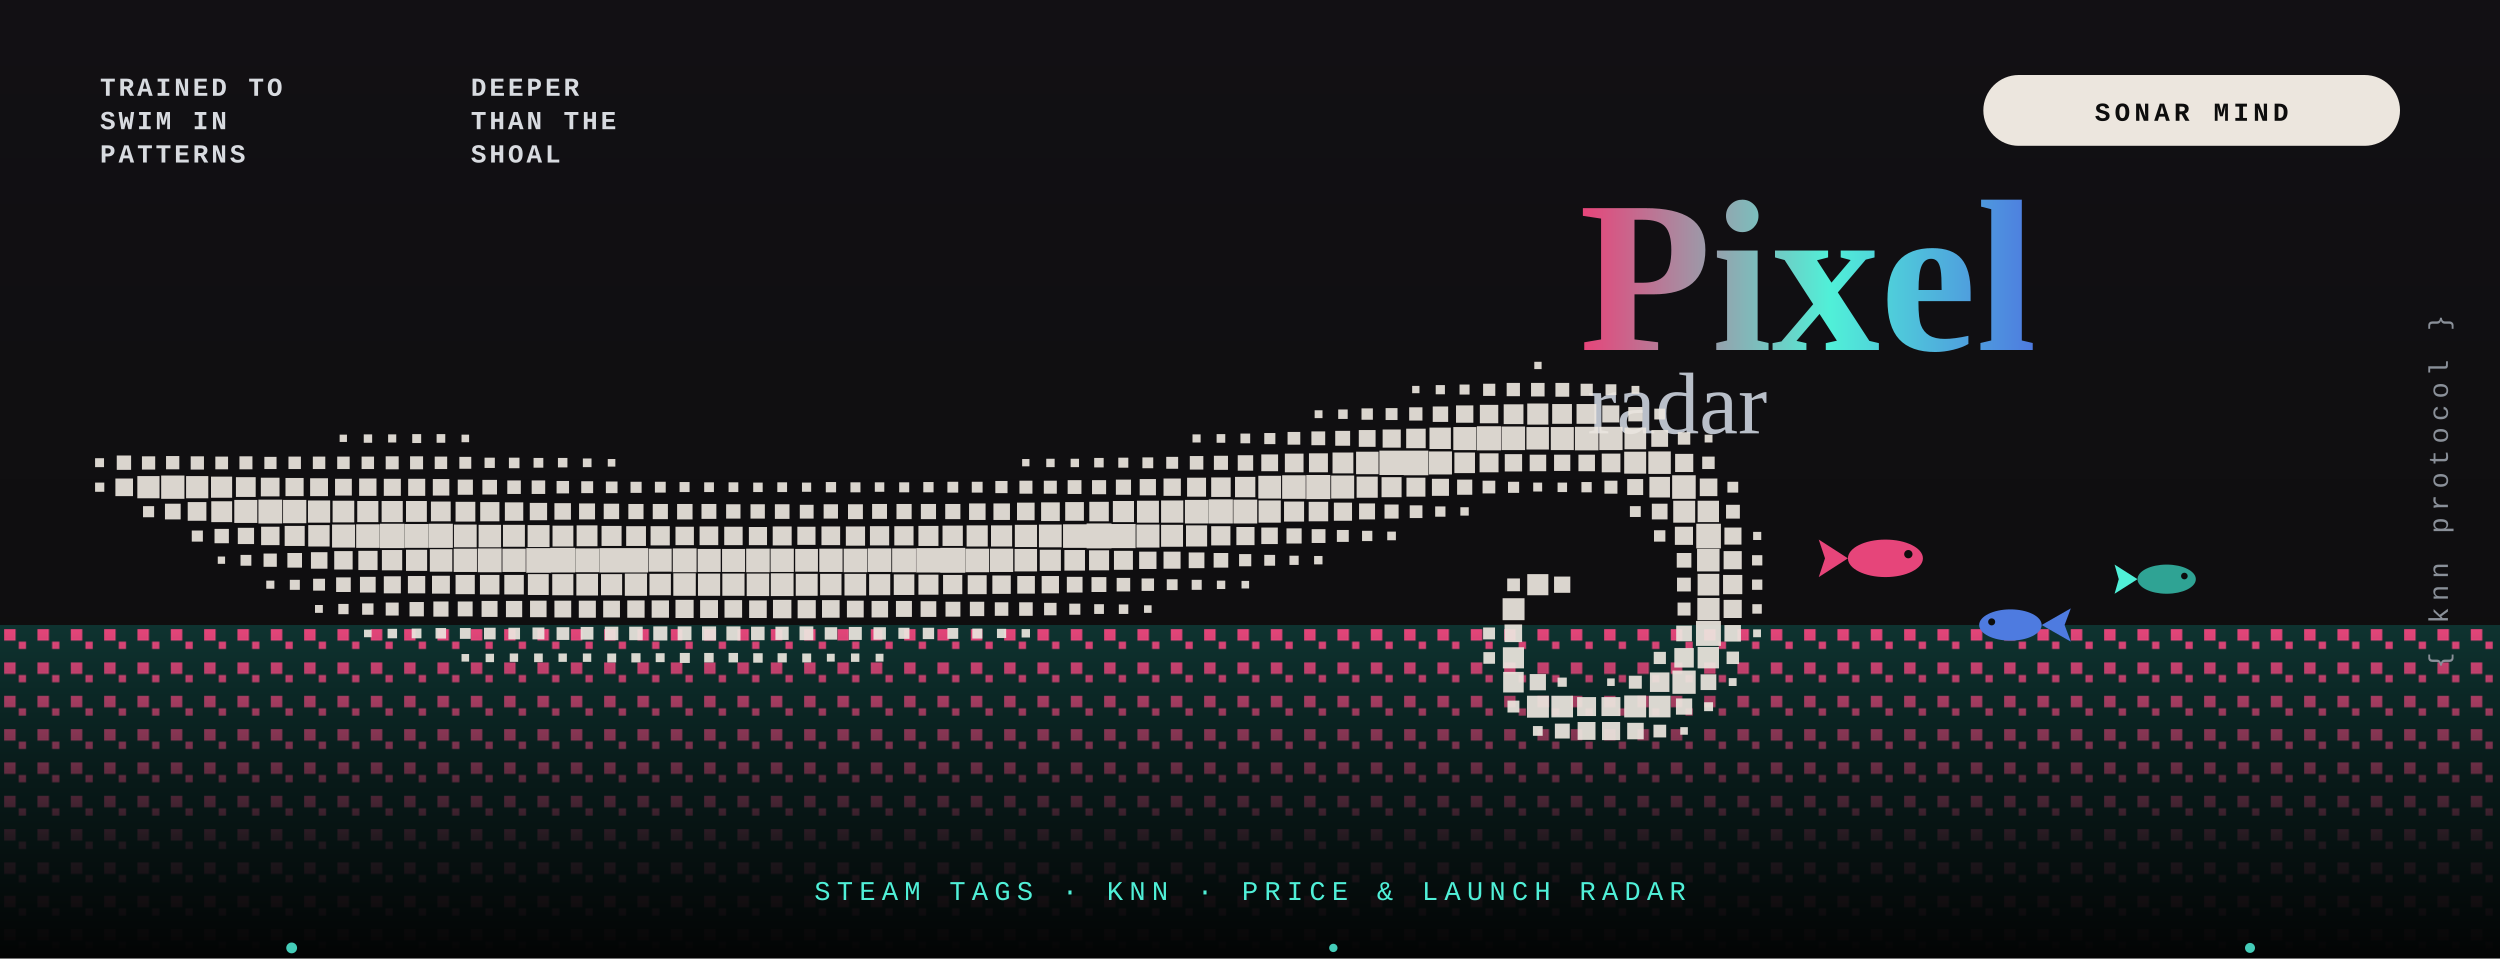
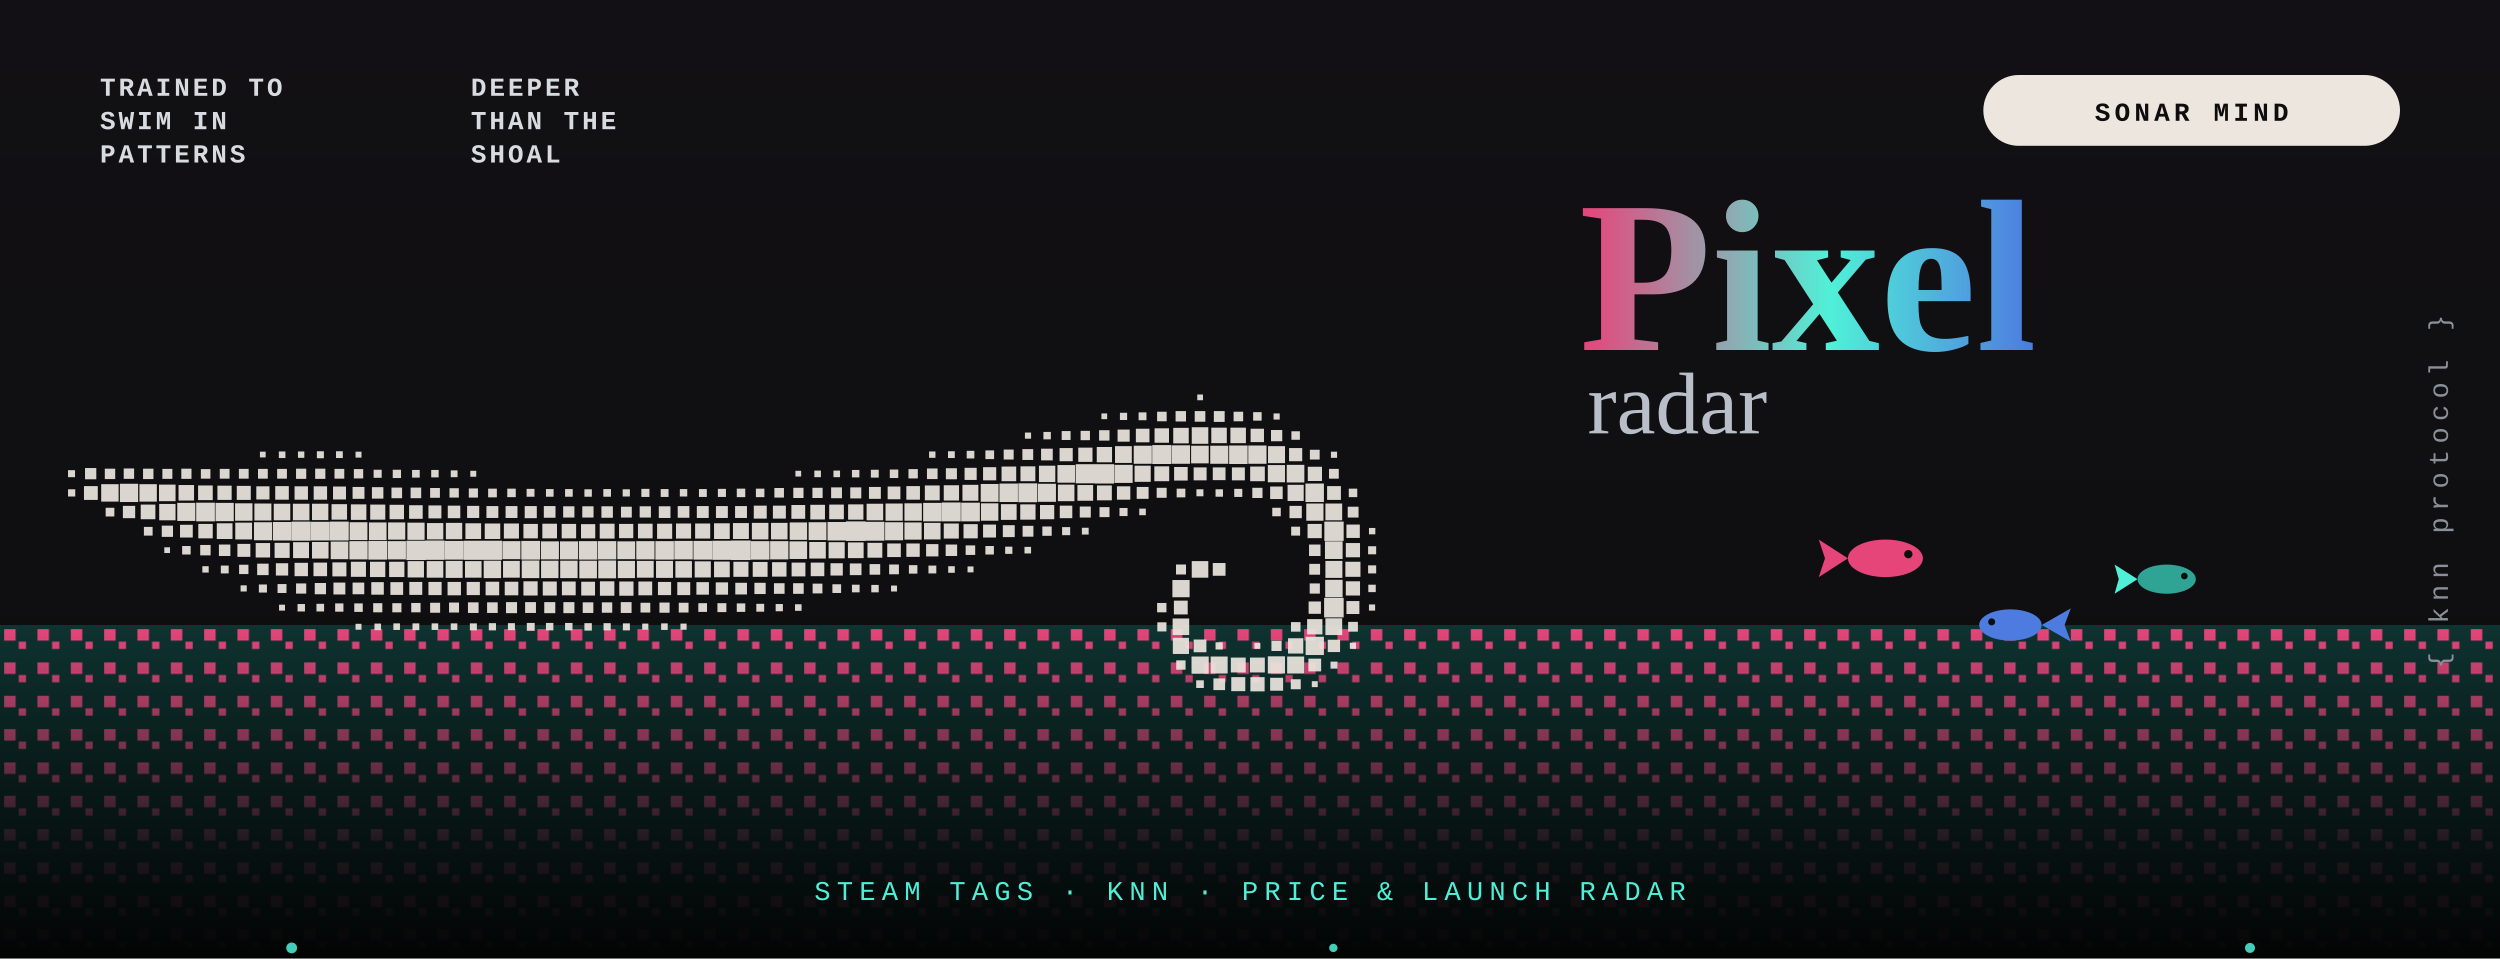
<svg xmlns="http://www.w3.org/2000/svg" width="100%" height="460" viewBox="0 0 1200 460" role="img" aria-label="PixelRadar - cartel editorial con pez de medios tonos">
  <defs>
    <linearGradient id="pr-bgD" x1="0" y1="0" x2="0" y2="1">
      <stop offset="0%" stop-color="#121014" />
      <stop offset="100%" stop-color="#0D0D0D" />
    </linearGradient>
    <linearGradient id="pr-deepD" x1="0" y1="0" x2="0" y2="1">
      <stop offset="0%" stop-color="#0E3330" />
      <stop offset="45%" stop-color="#081A19" />
      <stop offset="100%" stop-color="#030404" />
    </linearGradient>
    <linearGradient id="pr-fadeD" x1="0" y1="0" x2="0" y2="1">
      <stop offset="0%" stop-color="#FFFFFF" stop-opacity="1" />
      <stop offset="65%" stop-color="#FFFFFF" stop-opacity="0.12" />
      <stop offset="100%" stop-color="#FFFFFF" stop-opacity="0" />
    </linearGradient>
    <mask id="pr-coralMaskD">
      <rect x="0" y="0" width="1200" height="160" fill="url(#pr-fadeD)" />
    </mask>
    <pattern id="pr-dotsD" width="16" height="16" patternUnits="userSpaceOnUse">
      <rect x="2" y="2" width="5.5" height="5.5" fill="#E6457A" />
      <rect x="9" y="8" width="3.5" height="3.5" fill="#E6457A" />
    </pattern>
    <linearGradient id="pr-titleGradD" x1="0" y1="0" x2="1" y2="0">
      <stop offset="0%" stop-color="#E6457A" />
      <stop offset="55%" stop-color="#50F0D8" />
      <stop offset="100%" stop-color="#4E7BE0" />
    </linearGradient>
  </defs>
  <rect width="1200" height="460" fill="url(#pr-bgD)" />
  <rect x="0" y="300" width="1200" height="160" fill="url(#pr-deepD)" />
  <g transform="translate(0,300)" mask="url(#pr-coralMaskD)">
    <rect width="1200" height="160" fill="url(#pr-dotsD)" />
  </g>
  <g font-family="'Courier New', Courier, monospace" font-size="12.5" letter-spacing="1.4" fill="#D8DBE0" font-weight="700">
    <text x="48" y="46">TRAINED TO</text>
    <text x="48" y="62">SWIM IN</text>
    <text x="48" y="78">PATTERNS</text>
    <text x="226" y="46">DEEPER</text>
    <text x="226" y="62">THAN THE</text>
    <text x="226" y="78">SHOAL</text>
  </g>
  <rect x="952" y="36" width="200" height="34" rx="17" fill="#ECE6DE" />
  <text x="1052" y="58" text-anchor="middle" font-family="'Courier New', Courier, monospace" font-size="12.5" letter-spacing="2" font-weight="700" fill="#0D0D0D">SONAR MIND</text>
  <text x="758" y="168" font-family="Georgia, 'Times New Roman', serif" font-size="104" font-weight="700" fill="url(#pr-titleGradD)">Pixel</text>
  <text x="762" y="208" font-family="Georgia, 'Times New Roman', serif" font-size="42" fill="#B9BFC9">radar</text>
  <text x="1175" y="236" text-anchor="middle" font-family="'Courier New', Courier, monospace" font-size="13" letter-spacing="3" fill="#8A9099" transform="rotate(-90 1175 236)">{ knn protocol }</text>
-   <g transform="translate(55,228) scale(1.3)" fill="#ECE6DE" opacity="0.92">
+   <g transform="translate(40,232) scale(1.02)" fill="#ECE6DE" opacity="0.92">
    <path d="M524.2 -41.8h2.7v2.7h-2.7ZM479.1 -32.9h2.7v2.7h-2.7ZM487.8 -33.2h3.4v3.4h-3.4ZM496.6 -33.4h3.7v3.7h-3.7ZM505.3 -33.7h4.5v4.5h-4.5ZM514.0 -34.0h4.9v4.9h-4.9ZM523.0 -34.0h5.0v5.0h-5.0ZM532.0 -34.0h5.1v5.1h-5.1ZM541.3 -33.7h4.5v4.5h-4.5ZM550.5 -33.5h4.0v4.0h-4.0ZM560.1 -32.9h2.9v2.9h-2.9ZM443.1 -23.9h2.9v2.9h-2.9ZM451.8 -24.2h3.5v3.5h-3.5ZM460.4 -24.6h4.2v4.2h-4.2ZM469.3 -24.7h4.4v4.4h-4.4ZM478.0 -25.0h4.9v4.9h-4.9ZM486.7 -25.3h5.7v5.7h-5.7ZM495.3 -25.7h6.4v6.4h-6.4ZM504.1 -25.9h6.8v6.8h-6.8ZM512.9 -26.1h7.3v7.3h-7.3ZM521.6 -26.4h7.8v7.8h-7.8ZM530.8 -26.2h7.3v7.3h-7.3ZM539.8 -26.2h7.3v7.3h-7.3ZM549.3 -25.7h6.3v6.3h-6.3ZM558.9 -25.1h5.3v5.3h-5.3ZM568.5 -24.5h4.0v4.0h-4.0ZM83.1 -14.9h2.7v2.7h-2.7ZM92.0 -15.0h3.1v3.1h-3.1ZM101.0 -15.0h3.0v3.0h-3.0ZM109.9 -15.1h3.3v3.3h-3.3ZM118.9 -15.1h3.2v3.2h-3.2ZM128.1 -14.9h2.8v2.8h-2.8ZM398.0 -15.0h3.0v3.0h-3.0ZM406.9 -15.1h3.2v3.2h-3.2ZM415.7 -15.3h3.6v3.6h-3.6ZM424.5 -15.5h4.1v4.1h-4.1ZM433.1 -15.9h4.7v4.7h-4.7ZM441.9 -16.1h5.1v5.1h-5.1ZM450.7 -16.3h5.5v5.5h-5.5ZM459.4 -16.6h6.2v6.2h-6.2ZM468.2 -16.8h6.7v6.7h-6.7ZM476.9 -17.1h7.2v7.2h-7.2ZM485.5 -17.5h7.9v7.9h-7.9ZM494.3 -17.7h8.5v8.5h-8.5ZM503.0 -18.0h8.9v8.9h-8.9ZM512.1 -17.9h8.7v8.7h-8.7ZM521.3 -17.7h8.3v8.3h-8.3ZM530.3 -17.7h8.5v8.5h-8.5ZM539.2 -17.8h8.7v8.7h-8.7ZM548.2 -17.8h8.6v8.6h-8.6ZM557.5 -17.5h8.0v8.0h-8.0ZM567.4 -16.6h6.2v6.2h-6.2ZM577.2 -15.8h4.6v4.6h-4.6ZM587.1 -14.9h2.9v2.9h-2.9ZM-7.2 -6.2h3.3v3.3h-3.3ZM0.8 -7.2h5.3v5.3h-5.3ZM10.1 -6.9h4.9v4.9h-4.9ZM19.0 -7.0h4.9v4.9h-4.9ZM28.1 -6.9h4.9v4.9h-4.9ZM37.2 -6.8h4.7v4.7h-4.7ZM46.1 -6.9h4.8v4.8h-4.8ZM55.3 -6.7h4.5v4.5h-4.5ZM64.2 -6.8h4.6v4.6h-4.6ZM73.2 -6.8h4.6v4.6h-4.6ZM82.2 -6.8h4.6v4.6h-4.6ZM91.2 -6.8h4.6v4.6h-4.6ZM100.1 -6.9h4.8v4.8h-4.8ZM109.1 -6.9h4.8v4.8h-4.8ZM118.2 -6.8h4.6v4.6h-4.6ZM127.3 -6.7h4.4v4.4h-4.4ZM136.6 -6.4h3.8v3.8h-3.8ZM145.6 -6.4h3.9v3.9h-3.9ZM154.7 -6.3h3.6v3.6h-3.6ZM163.7 -6.3h3.5v3.5h-3.5ZM172.9 -6.1h3.2v3.2h-3.2ZM182.1 -5.9h2.8v2.8h-2.8ZM335.1 -5.9h2.7v2.7h-2.7ZM344.0 -6.0h3.1v3.1h-3.1ZM353.0 -6.0h3.1v3.1h-3.1ZM361.7 -6.3h3.5v3.5h-3.5ZM370.6 -6.4h3.7v3.7h-3.7ZM379.5 -6.5h4.0v4.0h-4.0ZM388.3 -6.7h4.4v4.4h-4.4ZM397.0 -7.0h5.0v5.0h-5.0ZM405.9 -7.1h5.2v5.2h-5.2ZM414.7 -7.3h5.7v5.7h-5.7ZM423.4 -7.6h6.2v6.2h-6.2ZM432.1 -7.9h6.9v6.9h-6.9ZM441.0 -8.0h7.0v7.0h-7.0ZM449.7 -8.3h7.7v7.7h-7.7ZM458.4 -8.6h8.3v8.3h-8.3ZM467.0 -9.0h9.0v9.0h-9.0ZM476.0 -9.0h9.1v9.1h-9.1ZM485.3 -8.7h8.5v8.5h-8.5ZM494.7 -8.3h7.6v7.6h-7.6ZM504.0 -8.0h7.0v7.0h-7.0ZM513.3 -7.7h6.4v6.4h-6.4ZM522.5 -7.5h6.1v6.1h-6.1ZM531.5 -7.5h6.0v6.0h-6.0ZM540.5 -7.5h6.1v6.1h-6.1ZM549.1 -7.9h6.9v6.9h-6.9ZM557.4 -8.6h8.1v8.1h-8.1ZM566.3 -8.7h8.3v8.3h-8.3ZM576.2 -7.8h6.7v6.7h-6.7ZM586.2 -6.8h4.6v4.6h-4.6ZM-7.2 2.8h3.4v3.4h-3.4ZM0.3 1.3h6.5v6.5h-6.5ZM8.4 0.4h8.2v8.2h-8.2ZM17.2 0.2h8.6v8.6h-8.6ZM26.4 0.4h8.2v8.2h-8.2ZM35.6 0.6h7.8v7.8h-7.8ZM44.8 0.8h7.3v7.3h-7.3ZM54.0 1.0h6.9v6.9h-6.9ZM63.1 1.1h6.7v6.7h-6.7ZM72.2 1.2h6.6v6.6h-6.6ZM81.4 1.4h6.2v6.2h-6.2ZM90.3 1.3h6.4v6.4h-6.4ZM99.4 1.4h6.3v6.3h-6.3ZM108.4 1.4h6.3v6.3h-6.3ZM117.5 1.5h6.1v6.1h-6.1ZM126.7 1.7h5.6v5.6h-5.6ZM135.8 1.8h5.4v5.4h-5.4ZM145.0 2.0h5.0v5.0h-5.0ZM154.0 2.0h5.0v5.0h-5.0ZM163.2 2.2h4.6v4.6h-4.6ZM172.3 2.3h4.4v4.4h-4.4ZM181.4 2.4h4.3v4.3h-4.3ZM190.5 2.5h4.1v4.1h-4.1ZM199.5 2.5h4.0v4.0h-4.0ZM208.6 2.6h3.7v3.7h-3.7ZM217.7 2.7h3.6v3.6h-3.6ZM226.7 2.7h3.6v3.6h-3.6ZM235.8 2.8h3.5v3.5h-3.5ZM244.7 2.7h3.6v3.6h-3.6ZM253.8 2.8h3.4v3.4h-3.4ZM262.6 2.6h3.8v3.8h-3.8ZM271.7 2.7h3.7v3.7h-3.7ZM280.7 2.7h3.5v3.5h-3.5ZM289.7 2.7h3.7v3.7h-3.7ZM298.6 2.6h3.8v3.8h-3.8ZM307.5 2.5h4.0v4.0h-4.0ZM316.5 2.5h4.0v4.0h-4.0ZM325.2 2.2h4.5v4.5h-4.5ZM334.1 2.1h4.8v4.8h-4.8ZM343.1 2.1h4.8v4.8h-4.8ZM351.9 1.9h5.1v5.1h-5.1ZM360.9 1.9h5.2v5.2h-5.2ZM369.7 1.7h5.6v5.6h-5.6ZM378.5 1.5h6.0v6.0h-6.0ZM387.3 1.3h6.4v6.4h-6.4ZM396.0 1.0h7.0v7.0h-7.0ZM404.9 0.9h7.2v7.2h-7.2ZM413.7 0.7h7.5v7.5h-7.5ZM422.3 0.3h8.4v8.4h-8.4ZM431.1 0.1h8.7v8.7h-8.7ZM440.0 0.0h8.9v8.9h-8.9ZM449.2 0.2h8.5v8.5h-8.5ZM458.6 0.6h7.8v7.8h-7.8ZM467.8 0.8h7.4v7.4h-7.4ZM477.0 1.0h7.0v7.0h-7.0ZM486.4 1.4h6.3v6.3h-6.3ZM495.7 1.7h5.6v5.6h-5.6ZM505.1 2.1h4.7v4.7h-4.7ZM514.5 2.5h4.1v4.1h-4.1ZM523.8 2.8h3.3v3.3h-3.3ZM532.8 2.8h3.5v3.5h-3.5ZM541.6 2.6h3.8v3.8h-3.8ZM550.1 2.1h4.8v4.8h-4.8ZM558.5 1.5h5.9v5.9h-5.9ZM566.7 0.7h7.6v7.6h-7.6ZM575.1 0.1h8.7v8.7h-8.7ZM585.3 1.3h6.5v6.5h-6.5ZM595.5 2.5h4.0v4.0h-4.0ZM10.5 11.5h4.1v4.1h-4.1ZM18.6 10.6h5.8v5.8h-5.8ZM27.0 10.0h6.9v6.9h-6.9ZM35.7 9.7h7.7v7.7h-7.7ZM44.2 9.2h8.5v8.5h-8.5ZM53.1 9.1h8.8v8.8h-8.8ZM62.2 9.2h8.6v8.6h-8.6ZM71.4 9.4h8.2v8.2h-8.2ZM80.5 9.5h8.0v8.0h-8.0ZM89.6 9.6h7.8v7.8h-7.8ZM98.6 9.6h7.8v7.8h-7.8ZM107.6 9.6h7.7v7.7h-7.7ZM116.8 9.8h7.3v7.3h-7.3ZM125.9 9.9h7.3v7.3h-7.3ZM135.0 10.0h7.1v7.1h-7.1ZM144.1 10.1h6.8v6.8h-6.8ZM153.3 10.3h6.4v6.4h-6.4ZM162.4 10.4h6.1v6.1h-6.1ZM171.5 10.5h5.9v5.9h-5.9ZM180.6 10.6h5.7v5.7h-5.7ZM189.7 10.7h5.6v5.6h-5.6ZM198.7 10.7h5.6v5.6h-5.6ZM207.7 10.7h5.7v5.7h-5.7ZM216.7 10.7h5.5v5.5h-5.5ZM225.8 10.8h5.3v5.3h-5.3ZM234.8 10.8h5.3v5.3h-5.3ZM243.8 10.8h5.4v5.4h-5.4ZM253.0 11.0h5.1v5.1h-5.1ZM261.8 10.8h5.3v5.3h-5.3ZM270.8 10.8h5.5v5.5h-5.5ZM279.7 10.7h5.5v5.5h-5.5ZM288.7 10.7h5.6v5.6h-5.6ZM297.7 10.7h5.6v5.6h-5.6ZM306.7 10.7h5.6v5.6h-5.6ZM315.5 10.5h6.1v6.1h-6.1ZM324.5 10.5h6.1v6.1h-6.1ZM333.2 10.2h6.5v6.5h-6.5ZM342.1 10.1h6.9v6.9h-6.9ZM351.0 10.0h6.9v6.9h-6.9ZM359.9 9.9h7.2v7.2h-7.2ZM368.6 9.6h7.8v7.8h-7.8ZM377.5 9.5h8.1v8.1h-8.1ZM386.4 9.4h8.2v8.2h-8.2ZM395.2 9.2h8.7v8.7h-8.7ZM404.0 9.0h8.9v8.9h-8.9ZM413.1 9.1h8.8v8.8h-8.8ZM422.4 9.4h8.2v8.2h-8.2ZM431.8 9.8h7.4v7.4h-7.4ZM440.9 9.9h7.2v7.2h-7.2ZM450.2 10.2h6.7v6.7h-6.7ZM459.5 10.5h5.9v5.9h-5.9ZM468.9 10.9h5.2v5.2h-5.2ZM478.2 11.2h4.7v4.7h-4.7ZM487.6 11.6h3.8v3.8h-3.8ZM496.9 11.9h3.1v3.1h-3.1ZM559.5 11.5h4.0v4.0h-4.0ZM567.6 10.6h5.8v5.8h-5.8ZM575.5 9.5h8.1v8.1h-8.1ZM584.5 9.5h7.9v7.9h-7.9ZM595.0 11.0h5.1v5.1h-5.1ZM28.5 20.5h4.1v4.1h-4.1ZM36.9 19.9h5.3v5.3h-5.3ZM45.5 19.5h6.0v6.0h-6.0ZM54.1 19.1h6.8v6.8h-6.8ZM62.8 18.8h7.4v7.4h-7.4ZM71.5 18.5h7.9v7.9h-7.9ZM80.3 18.3h8.5v8.5h-8.5ZM89.2 18.2h8.7v8.7h-8.7ZM98.0 18.0h9.0v9.0h-9.0ZM107.1 18.1h8.8v8.8h-8.8ZM116.0 18.0h8.9v8.9h-8.9ZM125.3 18.3h8.4v8.4h-8.4ZM134.4 18.4h8.3v8.3h-8.3ZM143.4 18.4h8.1v8.1h-8.1ZM152.5 18.5h8.1v8.1h-8.1ZM161.7 18.7h7.7v7.7h-7.7ZM170.6 18.6h7.7v7.7h-7.7ZM179.8 18.8h7.4v7.4h-7.4ZM188.9 18.9h7.3v7.3h-7.3ZM197.9 18.9h7.1v7.1h-7.1ZM207.1 19.1h6.8v6.8h-6.8ZM216.0 19.0h6.9v6.9h-6.9ZM225.1 19.1h6.8v6.8h-6.8ZM234.2 19.2h6.7v6.7h-6.7ZM243.0 19.0h7.0v7.0h-7.0ZM252.1 19.1h6.7v6.7h-6.7ZM261.0 19.0h6.9v6.9h-6.9ZM270.0 19.0h7.1v7.1h-7.1ZM278.9 18.9h7.1v7.1h-7.1ZM287.9 18.9h7.1v7.1h-7.1ZM296.8 18.8h7.4v7.4h-7.4ZM305.7 18.7h7.5v7.5h-7.5ZM314.6 18.6h7.8v7.8h-7.8ZM323.6 18.6h7.8v7.8h-7.8ZM332.4 18.4h8.2v8.2h-8.2ZM341.3 18.3h8.4v8.4h-8.4ZM350.2 18.2h8.7v8.7h-8.7ZM358.9 17.9h9.2v9.2h-9.2ZM368.1 18.1h8.9v8.9h-8.9ZM377.3 18.3h8.5v8.5h-8.5ZM386.4 18.4h8.1v8.1h-8.1ZM395.6 18.6h7.8v7.8h-7.8ZM404.9 18.9h7.1v7.1h-7.1ZM414.2 19.2h6.7v6.7h-6.7ZM423.4 19.4h6.1v6.1h-6.1ZM432.7 19.7h5.6v5.6h-5.6ZM442.0 20.0h5.1v5.1h-5.1ZM451.3 20.3h4.4v4.4h-4.4ZM460.6 20.6h3.8v3.8h-3.8ZM469.9 20.9h3.2v3.2h-3.2ZM568.4 20.4h4.2v4.2h-4.2ZM576.1 19.1h6.7v6.7h-6.7ZM584.0 18.0h9.1v9.1h-9.1ZM594.4 19.4h6.3v6.3h-6.3ZM605.0 21.0h3.0v3.0h-3.0ZM38.1 30.1h2.7v2.7h-2.7ZM46.5 29.5h4.0v4.0h-4.0ZM55.0 29.0h4.9v4.9h-4.9ZM63.8 28.8h5.4v5.4h-5.4ZM72.5 28.5h6.1v6.1h-6.1ZM81.1 28.1h6.8v6.8h-6.8ZM90.0 28.0h7.1v7.1h-7.1ZM98.7 27.7h7.5v7.5h-7.5ZM107.6 27.6h7.8v7.8h-7.8ZM116.4 27.4h8.3v8.3h-8.3ZM125.2 27.2h8.6v8.6h-8.6ZM134.1 27.1h8.8v8.8h-8.8ZM143.2 27.2h8.6v8.6h-8.6ZM152.0 27.0h9.1v9.1h-9.1ZM160.9 26.9h9.1v9.1h-9.1ZM170.1 27.1h8.8v8.8h-8.8ZM179.0 27.0h9.0v9.0h-9.0ZM188.0 27.0h9.0v9.0h-9.0ZM197.2 27.2h8.5v8.5h-8.5ZM206.1 27.1h8.8v8.8h-8.8ZM215.3 27.3h8.5v8.5h-8.5ZM224.3 27.3h8.5v8.5h-8.5ZM233.2 27.2h8.7v8.7h-8.7ZM242.2 27.2h8.6v8.6h-8.6ZM251.3 27.3h8.4v8.4h-8.4ZM260.2 27.2h8.6v8.6h-8.6ZM269.2 27.2h8.7v8.7h-8.7ZM278.1 27.1h8.7v8.7h-8.7ZM287.1 27.1h8.8v8.8h-8.8ZM296.0 27.0h9.0v9.0h-9.0ZM304.9 26.9h9.2v9.2h-9.2ZM314.2 27.2h8.7v8.7h-8.7ZM323.2 27.2h8.6v8.6h-8.6ZM332.3 27.3h8.3v8.3h-8.3ZM341.6 27.6h7.8v7.8h-7.8ZM350.7 27.7h7.6v7.6h-7.6ZM359.8 27.8h7.4v7.4h-7.4ZM369.0 28.0h7.0v7.0h-7.0ZM378.3 28.3h6.4v6.4h-6.4ZM387.3 28.3h6.3v6.3h-6.3ZM396.6 28.6h5.8v5.8h-5.8ZM405.8 28.8h5.4v5.4h-5.4ZM415.2 29.2h4.5v4.5h-4.5ZM424.5 29.5h4.0v4.0h-4.0ZM433.8 29.8h3.4v3.4h-3.4ZM442.9 29.9h3.1v3.1h-3.1ZM576.8 28.8h5.4v5.4h-5.4ZM584.3 27.3h8.3v8.3h-8.3ZM594.1 28.1h6.7v6.7h-6.7ZM604.6 29.6h3.8v3.8h-3.8ZM56.0 39.0h3.0v3.0h-3.0ZM64.7 38.7h3.7v3.7h-3.7ZM73.3 38.3h4.4v4.4h-4.4ZM81.8 37.8h5.4v5.4h-5.4ZM90.6 37.6h5.8v5.8h-5.8ZM99.4 37.4h6.3v6.3h-6.3ZM108.3 37.3h6.4v6.4h-6.4ZM117.2 37.2h6.6v6.6h-6.6ZM125.9 36.9h7.1v7.1h-7.1ZM134.9 36.9h7.2v7.2h-7.2ZM143.9 36.9h7.2v7.2h-7.2ZM152.6 36.6h7.7v7.7h-7.7ZM161.6 36.6h7.8v7.8h-7.8ZM170.5 36.5h8.0v8.0h-8.0ZM179.6 36.6h7.8v7.8h-7.8ZM188.4 36.4h8.2v8.2h-8.2ZM197.5 36.5h7.9v7.9h-7.9ZM206.3 36.3h8.3v8.3h-8.3ZM215.4 36.4h8.2v8.2h-8.2ZM224.4 36.4h8.2v8.2h-8.2ZM233.4 36.4h8.3v8.3h-8.3ZM242.3 36.3h8.4v8.4h-8.4ZM251.5 36.5h8.1v8.1h-8.1ZM260.5 36.5h7.9v7.9h-7.9ZM269.5 36.5h8.0v8.0h-8.0ZM278.6 36.6h7.8v7.8h-7.8ZM287.7 36.7h7.6v7.6h-7.6ZM296.8 36.8h7.4v7.4h-7.4ZM305.9 36.9h7.1v7.1h-7.1ZM315.0 37.0h7.0v7.0h-7.0ZM324.1 37.1h6.8v6.8h-6.8ZM333.3 37.3h6.5v6.5h-6.5ZM342.3 37.3h6.4v6.4h-6.4ZM351.6 37.6h5.8v5.8h-5.8ZM360.7 37.7h5.5v5.5h-5.5ZM370.0 38.0h5.0v5.0h-5.0ZM379.2 38.2h4.6v4.6h-4.6ZM388.5 38.5h4.0v4.0h-4.0ZM397.7 38.7h3.7v3.7h-3.7ZM407.0 39.0h3.1v3.1h-3.1ZM416.1 39.1h2.8v2.8h-2.8ZM514.2 38.2h4.7v4.7h-4.7ZM521.6 36.6h7.8v7.8h-7.8ZM531.5 37.5h6.0v6.0h-6.0ZM576.9 37.9h5.1v5.1h-5.1ZM584.5 36.5h8.0v8.0h-8.0ZM593.9 36.9h7.1v7.1h-7.1ZM604.6 38.6h3.8v3.8h-3.8ZM74.0 48.0h2.9v2.9h-2.9ZM82.6 47.6h3.8v3.8h-3.8ZM91.4 47.4h4.2v4.2h-4.2ZM100.1 47.1h4.8v4.8h-4.8ZM108.9 46.9h5.3v5.3h-5.3ZM117.7 46.7h5.6v5.6h-5.6ZM126.7 46.7h5.5v5.5h-5.5ZM135.5 46.5h5.9v5.9h-5.9ZM144.5 46.5h6.0v6.0h-6.0ZM153.4 46.4h6.1v6.1h-6.1ZM162.4 46.4h6.2v6.2h-6.2ZM171.4 46.4h6.3v6.3h-6.3ZM180.4 46.4h6.2v6.2h-6.2ZM189.3 46.3h6.4v6.4h-6.4ZM198.3 46.3h6.4v6.4h-6.4ZM207.1 46.1h6.7v6.7h-6.7ZM216.2 46.2h6.6v6.6h-6.6ZM225.2 46.2h6.5v6.5h-6.5ZM234.3 46.3h6.5v6.5h-6.5ZM243.1 46.1h6.8v6.8h-6.8ZM252.2 46.2h6.7v6.7h-6.7ZM261.2 46.2h6.5v6.5h-6.5ZM270.4 46.4h6.2v6.2h-6.2ZM279.5 46.5h6.1v6.1h-6.1ZM288.5 46.5h5.9v5.9h-5.9ZM297.6 46.6h5.8v5.8h-5.8ZM306.8 46.8h5.5v5.5h-5.5ZM315.8 46.8h5.3v5.3h-5.3ZM325.0 47.0h5.0v5.0h-5.0ZM334.0 47.0h5.0v5.0h-5.0ZM343.2 47.2h4.6v4.6h-4.6ZM352.5 47.5h4.1v4.1h-4.1ZM361.7 47.7h3.6v3.6h-3.6ZM370.8 47.8h3.5v3.5h-3.5ZM380.1 48.1h2.8v2.8h-2.8ZM512.5 45.5h8.1v8.1h-8.1ZM577.1 47.1h4.8v4.8h-4.8ZM584.4 45.4h8.2v8.2h-8.2ZM594.1 46.1h6.7v6.7h-6.7ZM604.7 47.7h3.5v3.5h-3.5ZM92.1 57.1h2.8v2.8h-2.8ZM100.8 56.8h3.5v3.5h-3.5ZM109.7 56.7h3.6v3.6h-3.6ZM118.5 56.5h3.9v3.9h-3.9ZM127.5 56.5h4.0v4.0h-4.0ZM136.4 56.4h4.3v4.3h-4.3ZM145.4 56.4h4.3v4.3h-4.3ZM154.3 56.3h4.4v4.4h-4.4ZM163.2 56.2h4.7v4.7h-4.7ZM172.1 56.1h4.7v4.7h-4.7ZM181.0 56.0h5.0v5.0h-5.0ZM190.0 56.0h5.0v5.0h-5.0ZM198.9 55.9h5.2v5.2h-5.2ZM207.9 55.9h5.1v5.1h-5.1ZM216.9 55.9h5.2v5.2h-5.2ZM225.9 55.9h5.2v5.2h-5.2ZM235.0 56.0h5.0v5.0h-5.0ZM244.0 56.0h4.9v4.9h-4.9ZM252.9 55.9h5.1v5.1h-5.1ZM262.2 56.2h4.6v4.6h-4.6ZM271.1 56.1h4.8v4.8h-4.8ZM280.2 56.2h4.6v4.6h-4.6ZM289.4 56.4h4.1v4.1h-4.1ZM298.4 56.4h4.2v4.2h-4.2ZM307.5 56.5h4.0v4.0h-4.0ZM316.7 56.7h3.7v3.7h-3.7ZM325.8 56.8h3.4v3.4h-3.4ZM334.9 56.9h3.1v3.1h-3.1ZM505.3 56.3h4.4v4.4h-4.4ZM513.2 55.2h6.5v6.5h-6.5ZM576.6 55.6h5.8v5.8h-5.8ZM583.9 53.9h9.2v9.2h-9.2ZM594.4 55.4h6.1v6.1h-6.1ZM605.0 57.0h2.9v2.9h-2.9ZM128.1 66.1h2.8v2.8h-2.8ZM137.0 66.0h3.1v3.1h-3.1ZM145.9 65.9h3.1v3.1h-3.1ZM154.9 65.9h3.2v3.2h-3.2ZM163.9 65.9h3.1v3.1h-3.1ZM172.9 65.9h3.1v3.1h-3.1ZM181.9 65.9h3.3v3.3h-3.3ZM190.8 65.8h3.4v3.4h-3.4ZM199.8 65.8h3.3v3.3h-3.3ZM208.7 65.7h3.7v3.7h-3.7ZM217.7 65.7h3.5v3.5h-3.5ZM226.7 65.7h3.5v3.5h-3.5ZM235.8 65.8h3.5v3.5h-3.5ZM244.8 65.8h3.4v3.4h-3.4ZM253.9 65.9h3.3v3.3h-3.3ZM263.0 66.0h2.9v2.9h-2.9ZM271.9 65.9h3.1v3.1h-3.1ZM281.0 66.0h2.9v2.9h-2.9ZM505.4 65.4h4.3v4.3h-4.3ZM512.6 63.6h7.8v7.8h-7.8ZM568.3 65.3h4.5v4.5h-4.5ZM575.9 63.9h7.2v7.2h-7.2ZM584.5 63.5h7.9v7.9h-7.9ZM595.2 65.2h4.6v4.6h-4.6ZM512.7 72.7h7.6v7.6h-7.6ZM522.5 73.5h6.0v6.0h-6.0ZM532.8 74.8h3.4v3.4h-3.4ZM551.1 75.1h2.8v2.8h-2.8ZM559.1 74.1h4.8v4.8h-4.8ZM566.9 72.9h7.2v7.2h-7.2ZM575.2 72.2h8.6v8.6h-8.6ZM585.6 73.6h5.8v5.8h-5.8ZM596.0 75.0h2.9v2.9h-2.9ZM514.3 83.3h4.4v4.4h-4.4ZM521.5 81.5h8.1v8.1h-8.1ZM530.5 81.5h8.0v8.0h-8.0ZM540.0 82.0h7.0v7.0h-7.0ZM549.0 82.0h7.0v7.0h-7.0ZM557.4 81.4h8.1v8.1h-8.1ZM566.5 81.5h8.0v8.0h-8.0ZM576.5 82.5h6.0v6.0h-6.0ZM586.9 83.9h3.3v3.3h-3.3ZM523.7 92.7h3.6v3.6h-3.6ZM531.8 91.8h5.5v5.5h-5.5ZM540.2 91.2h6.6v6.6h-6.6ZM549.2 91.2h6.7v6.7h-6.7ZM558.5 91.5h6.1v6.1h-6.1ZM568.2 92.2h4.7v4.7h-4.7ZM578.1 93.1h2.8v2.8h-2.8Z" />
  </g>
  <g>
    <g transform="translate(905,268)">
      <animateTransform attributeName="transform" type="translate" values="905,268; 925,258; 905,268; 888,278; 905,268" dur="7s" repeatCount="indefinite" additive="replace" />
      <path d="M -18,0 L -32,-9 L -29,0 L -32,9 Z" fill="#E6457A" />
      <ellipse cx="0" cy="0" rx="18" ry="9" fill="#E6457A" />
      <circle cx="11" cy="-2" r="2" fill="#0D0D0D" />
    </g>
    <g transform="translate(965,300)">
      <animateTransform attributeName="transform" type="translate" values="965,300; 945,292; 965,300; 982,308; 965,300" dur="5.5s" begin="0.6s" repeatCount="indefinite" additive="replace" />
      <path d="M 15,0 L 29,-8 L 26,0 L 29,8 Z" fill="#4E7BE0" />
      <ellipse cx="0" cy="0" rx="15" ry="7.5" fill="#4E7BE0" />
      <circle cx="-9" cy="-1.5" r="1.7" fill="#0D0D0D" />
    </g>
    <g transform="translate(1040,278)">
      <animateTransform attributeName="transform" type="translate" values="1040,278; 1058,270; 1040,278; 1024,286; 1040,278" dur="6.2s" begin="1.3s" repeatCount="indefinite" additive="replace" />
      <path d="M -14,0 L -25,-7 L -23,0 L -25,7 Z" fill="#50F0D8" />
      <ellipse cx="0" cy="0" rx="14" ry="7" fill="#2FA394" />
      <circle cx="8.5" cy="-1.5" r="1.6" fill="#0D0D0D" />
    </g>
  </g>
  <g fill="#50F0D8" opacity="0.85">
    <circle cx="140" cy="455" r="2.6">
      <animate attributeName="cy" values="455;310" dur="6s" repeatCount="indefinite" />
      <animate attributeName="opacity" values="0;0.85;0.85;0" keyTimes="0;0.1;0.8;1" dur="6s" repeatCount="indefinite" />
    </circle>
    <circle cx="640" cy="455" r="2">
      <animate attributeName="cy" values="455;310" dur="5s" begin="1s" repeatCount="indefinite" />
      <animate attributeName="opacity" values="0;0.8;0.8;0" keyTimes="0;0.1;0.8;1" dur="5s" begin="1s" repeatCount="indefinite" />
    </circle>
    <circle cx="1080" cy="455" r="2.4">
      <animate attributeName="cy" values="455;310" dur="6.6s" begin="2s" repeatCount="indefinite" />
      <animate attributeName="opacity" values="0;0.8;0.8;0" keyTimes="0;0.1;0.8;1" dur="6.6s" begin="2s" repeatCount="indefinite" />
    </circle>
  </g>
  <text x="600" y="432" text-anchor="middle" font-family="'Courier New', Courier, monospace" font-size="13" letter-spacing="3" fill="#50F0D8">STEAM TAGS · KNN · PRICE &amp; LAUNCH RADAR</text>
</svg>
